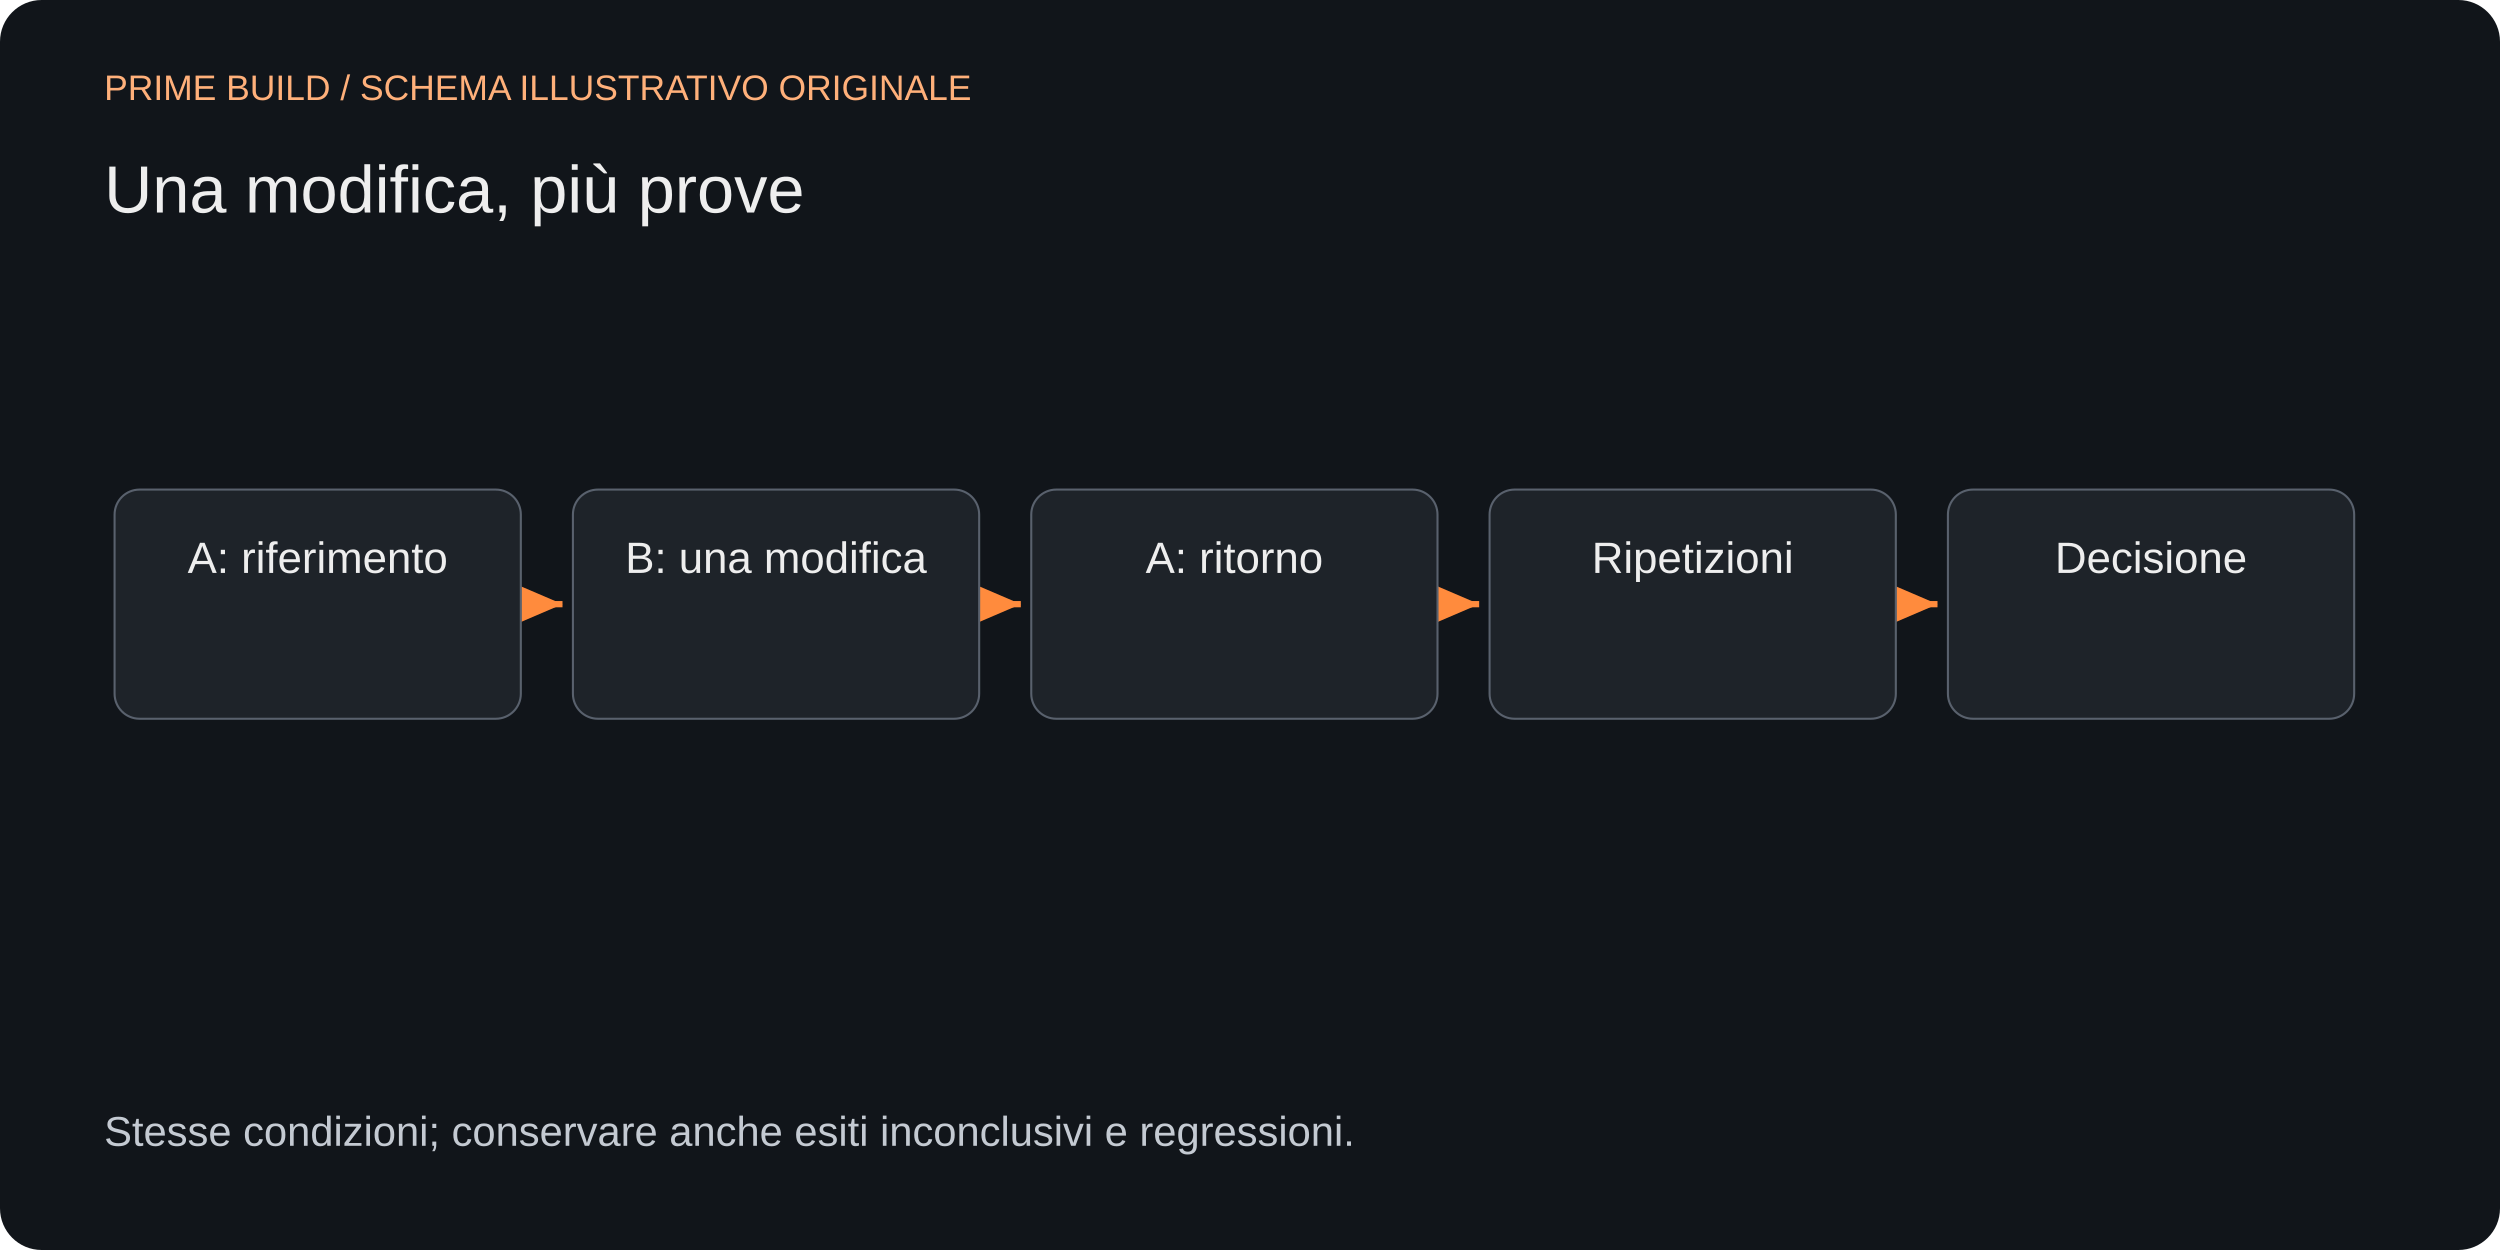
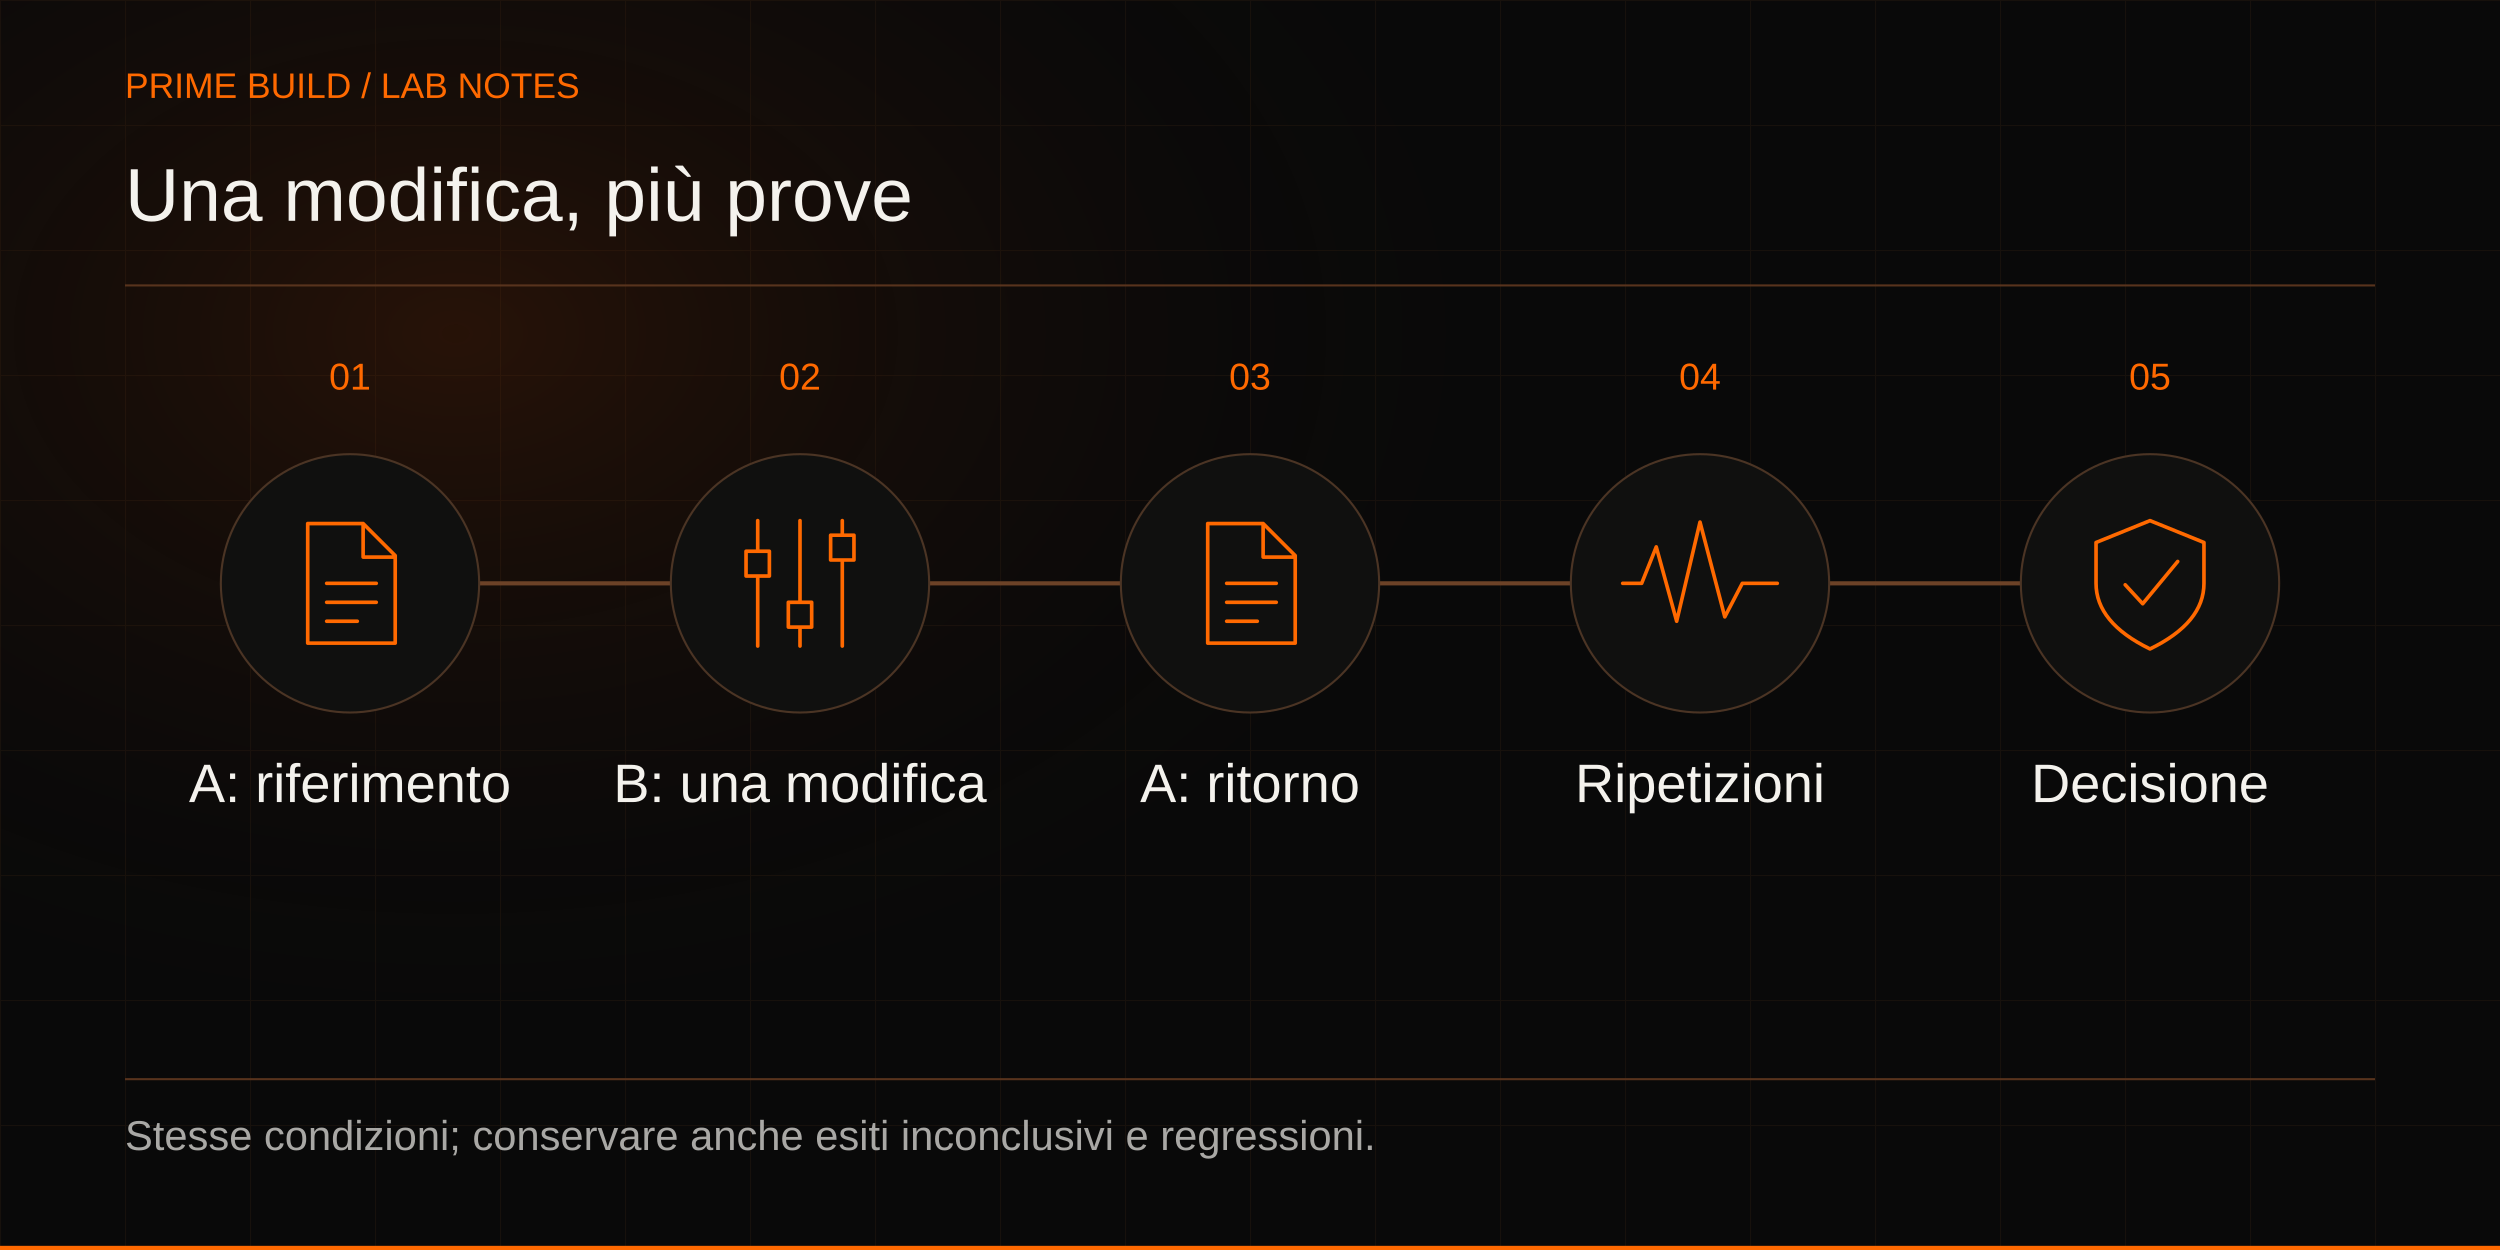
<svg xmlns="http://www.w3.org/2000/svg" width="1200" height="600" viewBox="0 0 1200 600">
  <defs>
-     <marker id="arrow" markerWidth="8" markerHeight="8" refX="7" refY="3" orient="auto">
-       <path d="M0 0L7 3L0 6" fill="#ff8b3d" />
-     </marker>
+     <pattern id="grid" width="60" height="60" patternUnits="userSpaceOnUse">
+       <path d="M60 0H0V60" fill="none" stroke="#b16b30" stroke-opacity=".085" />
+     </pattern>
+     <radialGradient id="glow">
+       <stop stop-color="#742a05" stop-opacity=".28" />
+       <stop offset="1" stop-color="#090909" stop-opacity="0" />
+     </radialGradient>
  </defs>
-   <rect width="1200" height="600" rx="20" fill="#11151a" />
+   <rect width="1200" height="600" fill="#090909" />
+   <rect width="1200" height="600" fill="url(#grid)" />
+   <ellipse cx="220" cy="160" rx="520" ry="350" fill="url(#glow)" />
  <g font-family="Arial, sans-serif">
-     <text x="50" y="48" font-size="17" fill="#ffb07a" text-anchor="start">PRIME BUILD / SCHEMA ILLUSTRATIVO ORIGINALE</text>
-     <text x="50" y="102" font-size="32" fill="#eee" text-anchor="start">Una modifica, più prove</text>
-     <path d="M257,290 L270,290" stroke="#ff8b3d" stroke-width="3" marker-end="url(#arrow)" />
-     <rect x="55" y="235" width="195" height="110" rx="12" fill="#1e2329" stroke="#59616d" />
-     <text x="152.5" y="275" font-size="21" fill="#eee" text-anchor="middle">A: riferimento</text>
-     <path d="M477,290 L490,290" stroke="#ff8b3d" stroke-width="3" marker-end="url(#arrow)" />
-     <rect x="275" y="235" width="195" height="110" rx="12" fill="#1e2329" stroke="#59616d" />
-     <text x="372.5" y="275" font-size="21" fill="#eee" text-anchor="middle">B: una modifica</text>
-     <path d="M697,290 L710,290" stroke="#ff8b3d" stroke-width="3" marker-end="url(#arrow)" />
-     <rect x="495" y="235" width="195" height="110" rx="12" fill="#1e2329" stroke="#59616d" />
-     <text x="592.5" y="275" font-size="21" fill="#eee" text-anchor="middle">A: ritorno</text>
-     <path d="M917,290 L930,290" stroke="#ff8b3d" stroke-width="3" marker-end="url(#arrow)" />
-     <rect x="715" y="235" width="195" height="110" rx="12" fill="#1e2329" stroke="#59616d" />
-     <text x="812.5" y="275" font-size="21" fill="#eee" text-anchor="middle">Ripetizioni</text>
-     <rect x="935" y="235" width="195" height="110" rx="12" fill="#1e2329" stroke="#59616d" />
-     <text x="1032.5" y="275" font-size="21" fill="#eee" text-anchor="middle">Decisione</text>
-     <text x="50" y="550" font-size="20" fill="#c4cad2" text-anchor="start">Stesse condizioni; conservare anche esiti inconclusivi e regressioni.</text>
+     <text x="60" y="47" font-size="17" fill="#ff6900" text-anchor="start">PRIME BUILD / LAB NOTES</text>
+     <text x="60" y="106" font-size="36" fill="#f4f2ed" text-anchor="start">Una modifica, più prove</text>
+     <path d="M60 137L1140 137" fill="none" stroke="#58331d" stroke-width="1" />
+     <path d="M168 280L1032 280" fill="none" stroke="#6c4227" stroke-width="2" />
+     <circle cx="168" cy="280" r="62" fill="#10100f" stroke="#4b3424" />
+     <g transform="translate(168 280) scale(0.7)" fill="none" stroke="#ff6900" stroke-width="2.5" stroke-linejoin="round" stroke-linecap="round">
+       <path d="M-29-41H9l22 22v60h-60zM9-41v23h22M-16 0h34m-34 13h34m-34 13h21" />
+     </g>
+     <text x="168" y="187" font-size="18" fill="#ff6900" text-anchor="middle">01</text>
+     <text x="168" y="385" font-size="26" fill="#f4f2ed" text-anchor="middle">A: riferimento</text>
+     <circle cx="384" cy="280" r="62" fill="#10100f" stroke="#4b3424" />
+     <g transform="translate(384 280) scale(0.7)" fill="none" stroke="#ff6900" stroke-width="2.5" stroke-linejoin="round" stroke-linecap="round">
+       <path d="M-29-43v86M0-43v86M29-43v86" />
+       <rect x="-37" y="-22" width="16" height="17" fill="#10100f" />
+       <rect x="-8" y="13" width="16" height="17" fill="#10100f" />
+       <rect x="21" y="-33" width="16" height="17" fill="#10100f" />
+     </g>
+     <text x="384" y="187" font-size="18" fill="#ff6900" text-anchor="middle">02</text>
+     <text x="384" y="385" font-size="26" fill="#f4f2ed" text-anchor="middle">B: una modifica</text>
+     <circle cx="600" cy="280" r="62" fill="#10100f" stroke="#4b3424" />
+     <g transform="translate(600 280) scale(0.7)" fill="none" stroke="#ff6900" stroke-width="2.5" stroke-linejoin="round" stroke-linecap="round">
+       <path d="M-29-41H9l22 22v60h-60zM9-41v23h22M-16 0h34m-34 13h34m-34 13h21" />
+     </g>
+     <text x="600" y="187" font-size="18" fill="#ff6900" text-anchor="middle">03</text>
+     <text x="600" y="385" font-size="26" fill="#f4f2ed" text-anchor="middle">A: ritorno</text>
+     <circle cx="816" cy="280" r="62" fill="#10100f" stroke="#4b3424" />
+     <g transform="translate(816 280) scale(0.7)" fill="none" stroke="#ff6900" stroke-width="2.5" stroke-linejoin="round" stroke-linecap="round">
+       <path d="M-53 0h13l10-25 14 51L0-42l17 65L29 0h24" />
+     </g>
+     <text x="816" y="187" font-size="18" fill="#ff6900" text-anchor="middle">04</text>
+     <text x="816" y="385" font-size="26" fill="#f4f2ed" text-anchor="middle">Ripetizioni</text>
+     <circle cx="1032" cy="280" r="62" fill="#10100f" stroke="#4b3424" />
+     <g transform="translate(1032 280) scale(0.7)" fill="none" stroke="#ff6900" stroke-width="2.5" stroke-linejoin="round" stroke-linecap="round">
+       <path d="M0-43l37 15v28Q37 27 0 45Q-37 27-37 0v-28zM-17 1l12 13 24-29" />
+     </g>
+     <text x="1032" y="187" font-size="18" fill="#ff6900" text-anchor="middle">05</text>
+     <text x="1032" y="385" font-size="26" fill="#f4f2ed" text-anchor="middle">Decisione</text>
+     <path d="M60 518L1140 518" fill="none" stroke="#58331d" stroke-width="1" />
+     <text x="60" y="552" font-size="20" fill="#a9a8a5" text-anchor="start">Stesse condizioni; conservare anche esiti inconclusivi e regressioni.</text>
  </g>
+   <path d="M0 599H1200" stroke="#ff6900" stroke-width="2" />
</svg>
